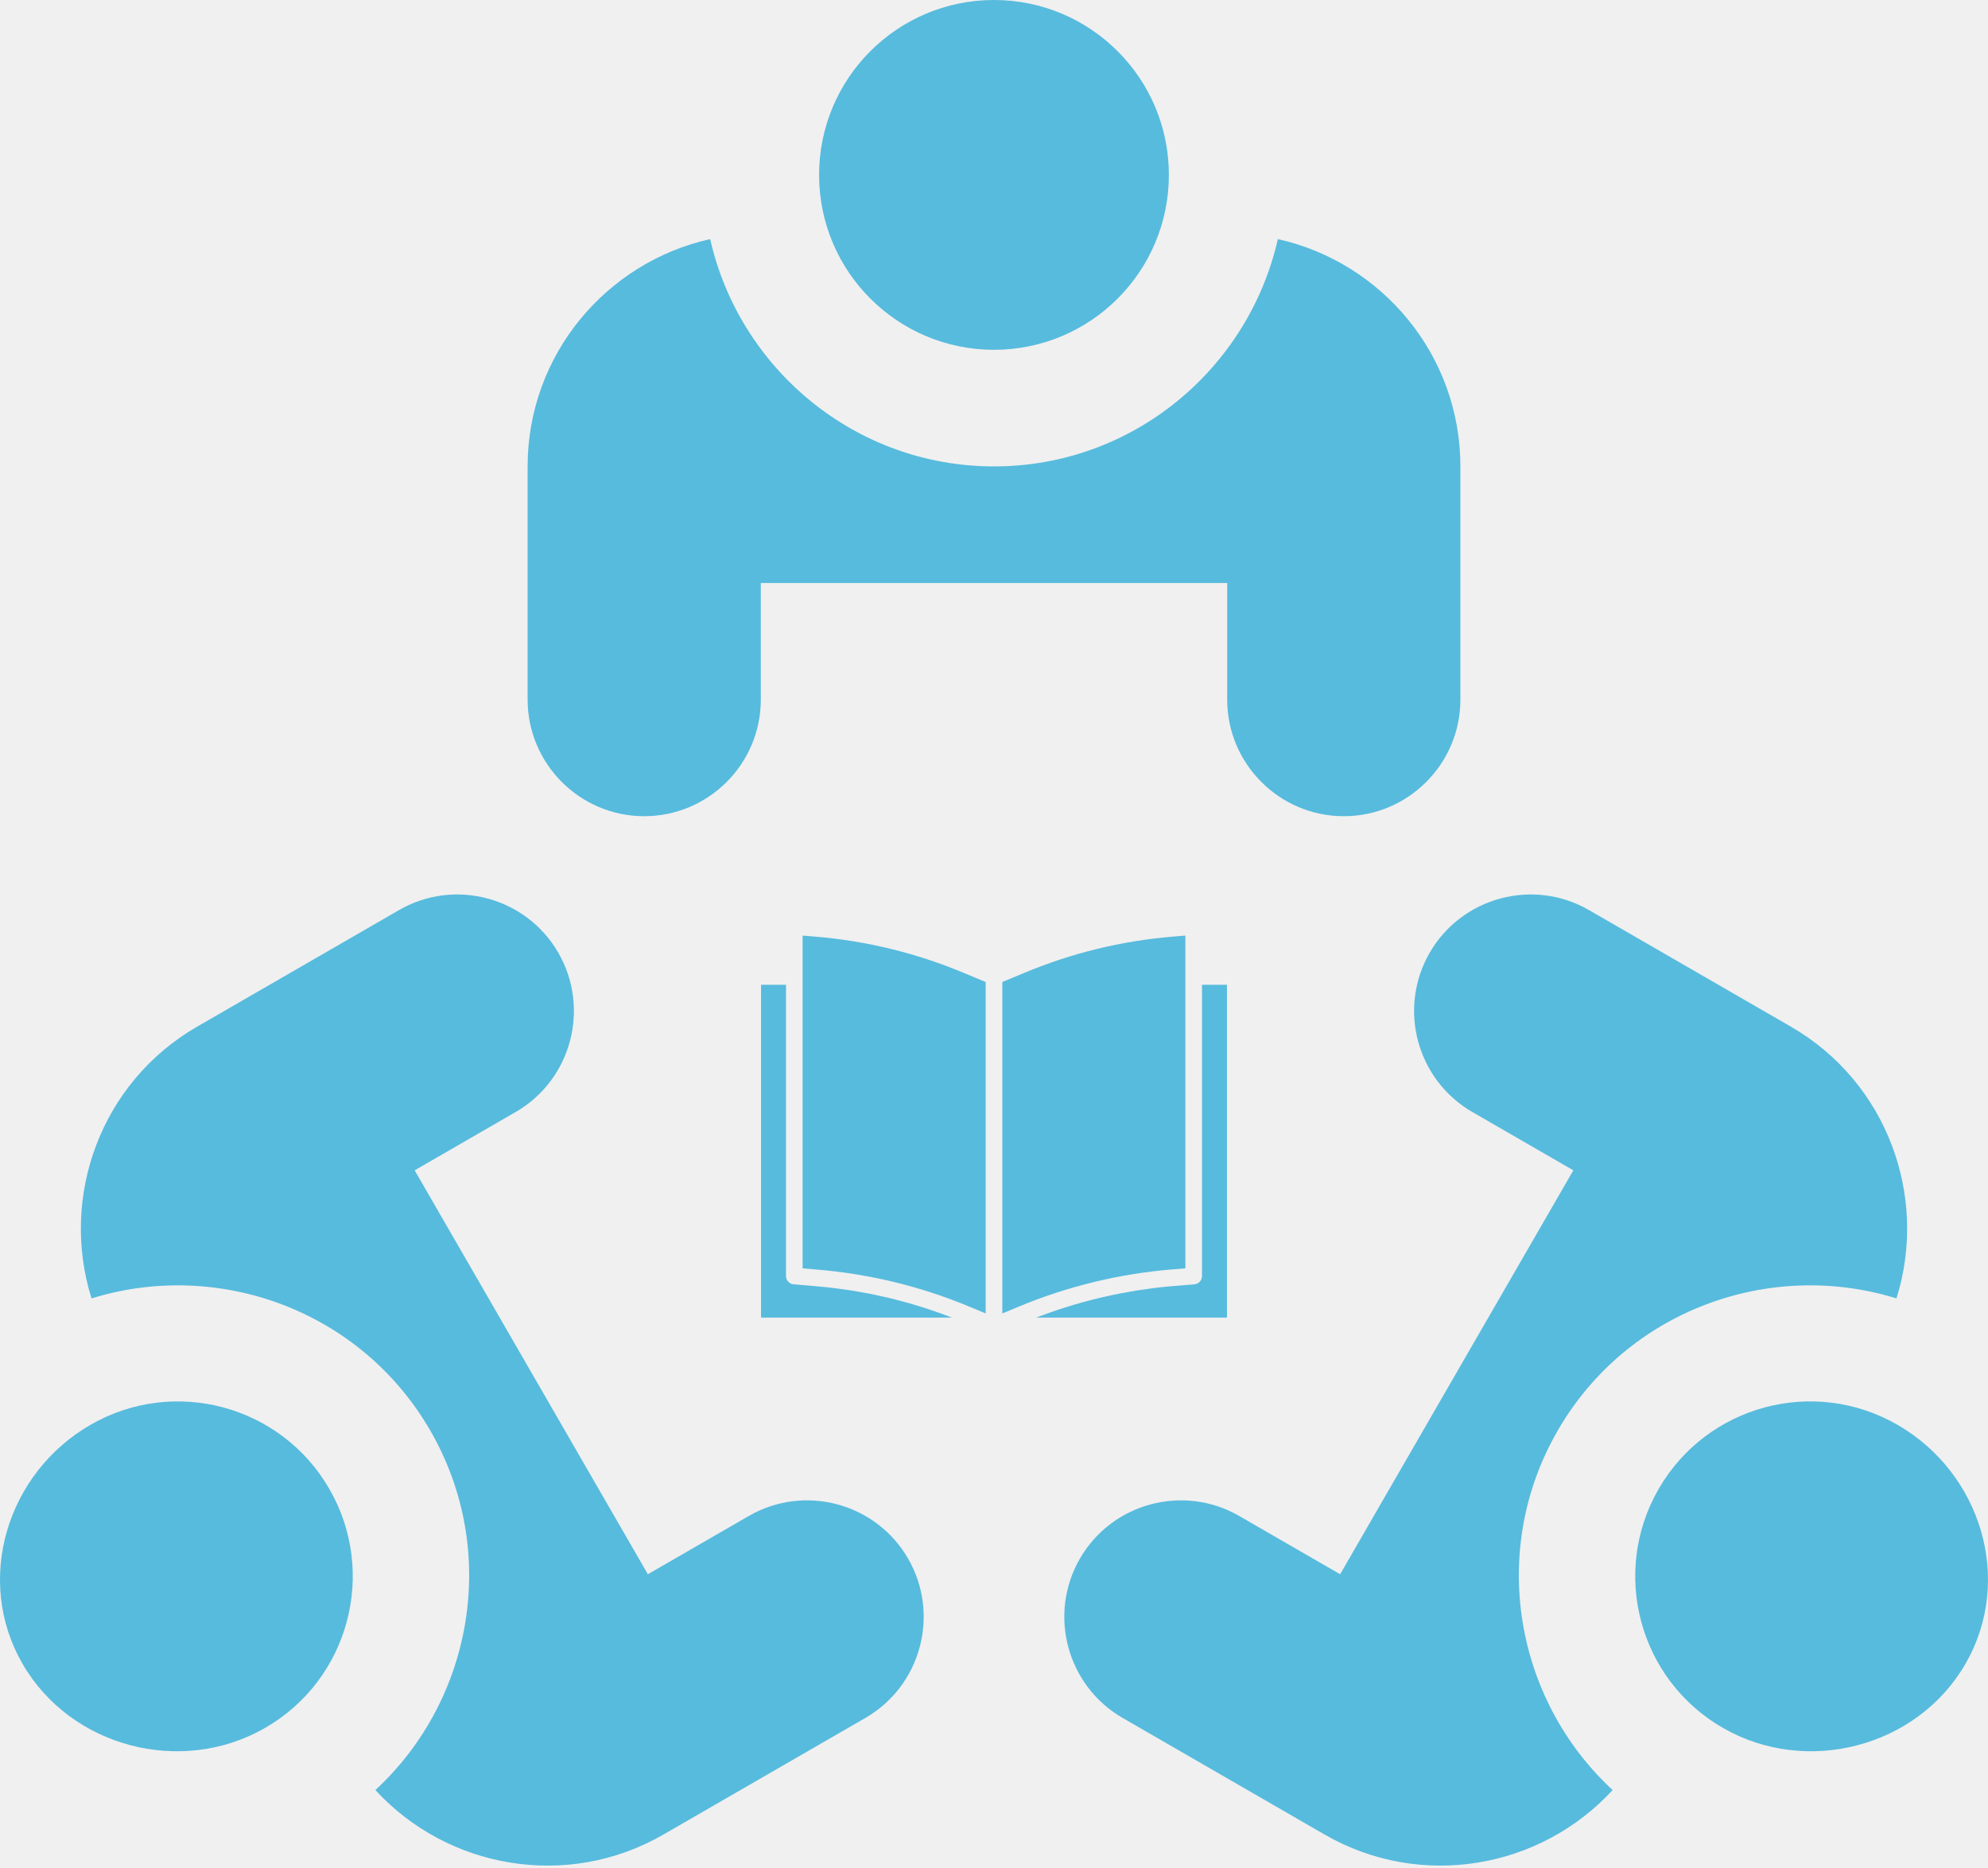
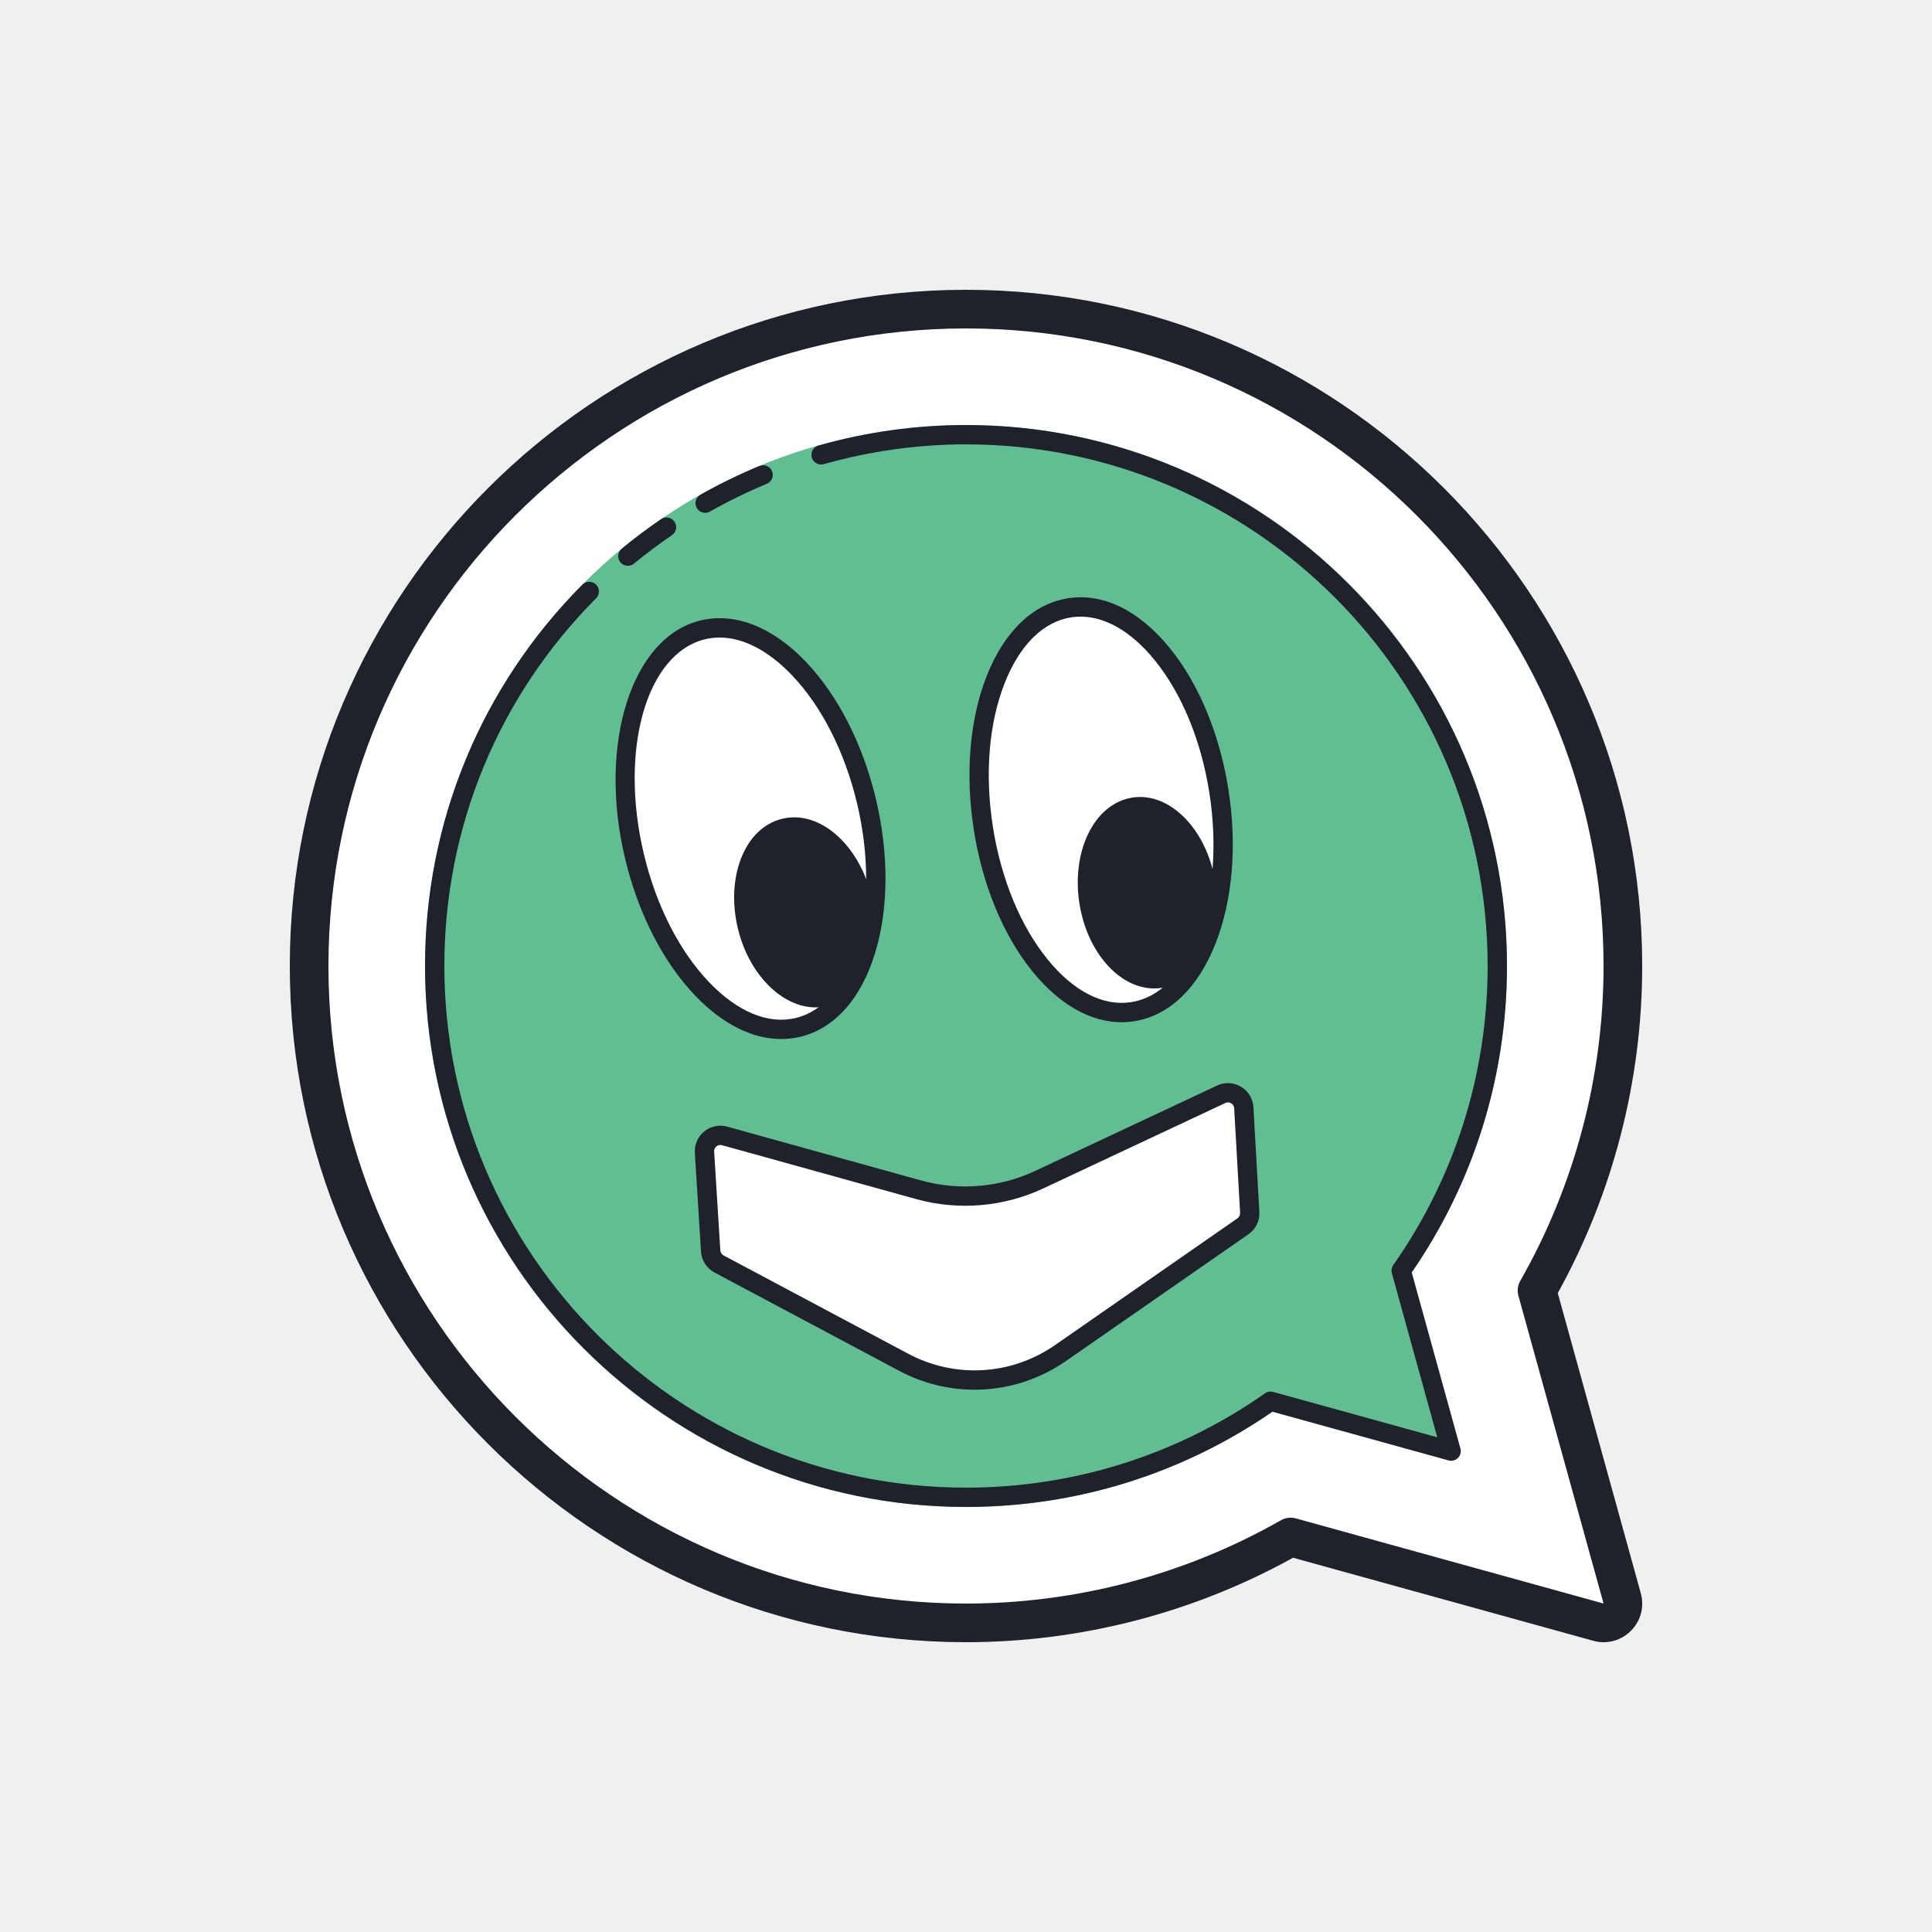
- <svg xmlns="http://www.w3.org/2000/svg" width="512" height="481" viewBox="0 0 512 481" fill="none">
-   <path d="M255.996 90.086C280.873 90.086 301.039 69.92 301.039 45.043C301.039 20.166 280.873 0 255.996 0C231.119 0 210.953 20.166 210.953 45.043C210.953 69.92 231.119 90.086 255.996 90.086Z" fill="#57BBDD" />
-   <path d="M329.101 61.577C321.53 95.017 291.697 120.115 256.001 120.115C220.305 120.115 190.472 95.017 182.901 61.577C156.05 67.56 135.886 91.483 135.886 120.115V180.173C135.886 196.727 149.361 210.202 165.915 210.202C182.469 210.202 195.944 196.727 195.944 180.173V150.144H316.059V180.173C316.059 196.727 329.534 210.202 346.088 210.202C362.642 210.202 376.117 196.727 376.117 180.173V120.115C376.116 91.483 355.951 67.56 329.101 61.577Z" fill="#57BBDD" />
-   <path d="M488.717 366.953C467.172 354.514 439.625 361.894 427.186 383.439C414.748 404.982 422.129 432.531 443.674 444.968C465.217 457.407 493.767 450.025 506.204 428.482C518.643 406.938 510.26 379.391 488.717 366.953Z" fill="#57BBDD" />
-   <path d="M461.237 264.402L409.227 234.373C394.89 226.096 376.484 231.028 368.207 245.365C359.93 259.702 364.862 278.108 379.199 286.385L405.205 301.399L345.147 405.422L319.141 390.408C304.804 382.131 286.398 387.063 278.121 401.4C269.844 415.737 274.776 434.143 289.113 442.42L341.123 472.449C365.921 486.765 396.721 481.263 415.326 461.001C390.152 437.725 383.332 399.34 401.18 368.425C419.028 337.51 455.68 324.225 488.426 334.387C496.671 308.144 486.035 278.718 461.237 264.402Z" fill="#57BBDD" />
-   <path d="M84.815 383.44C72.376 361.895 44.829 354.514 23.284 366.954C1.741 379.392 -6.643 406.939 5.797 428.484C18.234 450.027 46.784 457.409 68.327 444.97C89.872 432.531 97.253 404.983 84.815 383.44Z" fill="#57BBDD" />
-   <path d="M233.88 401.4C225.603 387.063 207.196 382.132 192.86 390.408L166.854 405.422L106.796 301.399L132.802 286.385C147.139 278.108 152.07 259.701 143.794 245.365C135.517 231.028 117.11 226.097 102.774 234.373L50.764 264.402C25.966 278.718 15.33 308.144 23.576 334.388C56.321 324.225 92.974 337.511 110.822 368.426C128.67 399.341 121.85 437.725 96.676 461.002C115.281 481.263 146.081 486.766 170.879 472.45L222.889 442.42C237.225 434.143 242.157 415.736 233.88 401.4Z" fill="#57BBDD" />
-   <path d="M305.286 326.641V240.945L302.016 241.219C288.902 242.303 276.04 245.438 263.898 250.511L258.143 252.9V338.257L262.334 336.515C274.898 331.287 288.201 328.053 301.763 326.927L305.286 326.641Z" fill="#57BBDD" />
-   <path d="M316 253.614H309.571V328.614C309.576 329.731 308.719 330.665 307.604 330.757L302.116 331.207C300.532 331.338 298.952 331.5 297.379 331.693C296.868 331.755 296.361 331.837 295.853 331.908C294.792 332.049 293.733 332.192 292.678 332.36C292.062 332.458 291.451 332.573 290.838 332.681C289.893 332.846 288.946 333.011 288.004 333.197C287.36 333.326 286.718 333.47 286.062 333.609C285.164 333.8 284.266 333.994 283.375 334.207C282.706 334.366 282.04 334.534 281.375 334.704C280.508 334.918 279.645 335.149 278.782 335.39C278.112 335.574 277.441 335.769 276.773 335.965C275.916 336.219 275.071 336.476 274.225 336.746C273.562 336.96 272.899 337.175 272.239 337.388C271.391 337.674 270.548 337.969 269.708 338.274C269.065 338.507 268.422 338.741 267.765 338.987C267.471 339.099 267.179 339.218 266.886 339.332H316V253.614Z" fill="#57BBDD" />
-   <path d="M209.984 241.219L206.714 240.945V326.647L210.517 326.97C224.07 328.103 237.362 331.357 249.905 336.613L253.857 338.257V252.9L248.107 250.513C235.965 245.439 223.1 242.303 209.984 241.219Z" fill="#57BBDD" />
-   <path d="M196 253.614V339.328H245.149C244.885 339.225 244.621 339.114 244.355 339.015C243.742 338.782 243.124 338.559 242.507 338.334C241.636 338.018 240.767 337.711 239.89 337.417C239.256 337.202 238.62 336.994 237.982 336.791C237.113 336.505 236.24 336.236 235.367 335.985C234.723 335.797 234.081 335.608 233.438 335.428C232.557 335.184 231.674 334.953 230.789 334.726C230.146 334.56 229.503 334.395 228.846 334.241C227.948 334.027 227.045 333.83 226.143 333.636C225.501 333.497 224.857 333.356 224.215 333.227C223.28 333.043 222.342 332.878 221.403 332.713C220.788 332.606 220.173 332.499 219.557 332.389C218.521 332.225 217.482 332.086 216.443 331.945C215.918 331.875 215.397 331.792 214.872 331.732C213.301 331.542 211.729 331.379 210.158 331.246L204.389 330.757C203.277 330.662 202.424 329.729 202.428 328.614V253.614H196Z" fill="#57BBDD" />
+ <svg xmlns="http://www.w3.org/2000/svg" version="1.1" id="Layer_2" x="0px" y="0px" viewBox="0 0 100 100" style="enable-background:new 0 0 100 100;" xml:space="preserve">
+   <path style="fill:#FFFFFF;" d="M16,50c0,18.778,15.222,34,34,34c6.112,0,11.843-1.621,16.8-4.445l15.933,4.407  c0.749,0.208,1.437-0.481,1.23-1.23l-4.407-15.933C82.379,61.843,84,56.112,84,50c0-18.778-15.222-34-34-34S16,31.222,16,50z" />
+   <path style="fill:#60BE92;" d="M22,50c0,15.464,12.536,28,28,28c6.121,0,11.779-1.97,16.387-5.303l8.723,2.413l-2.413-8.722  C76.03,61.78,78,56.122,78,50c0-15.464-12.536-28-28-28S22,34.536,22,50z" />
+   <path style="fill:#1F212B;" d="M83.01,85.001c-0.181,0-0.364-0.025-0.545-0.075L66.93,80.628C61.764,83.489,55.919,85,50,85  c-19.299,0-35-15.701-35-35s15.701-35,35-35s35,15.701,35,35c0,5.92-1.51,11.764-4.37,16.93l4.297,15.536  c0.194,0.704,0.002,1.433-0.514,1.948C84.029,84.797,83.53,85,83.01,85.001z M50,17c-18.196,0-33,14.804-33,33s14.804,33,33,33  c5.713,0,11.352-1.492,16.305-4.314c0.232-0.132,0.506-0.165,0.762-0.095L83,82.998l-4.408-15.933  c-0.071-0.257-0.037-0.53,0.095-0.762C81.508,61.351,83,55.713,83,50C83,31.804,68.196,17,50,17z" />
+   <path style="fill:#1F212B;" d="M50,78C34.56,78,22,65.439,22,50c0-7.447,2.893-14.458,8.146-19.74  c0.195-0.196,0.511-0.195,0.707-0.002c0.196,0.194,0.197,0.512,0.002,0.707C25.789,36.059,23,42.818,23,50c0,14.888,12.112,27,27,27  c5.571,0,10.923-1.688,15.479-4.883c0.123-0.086,0.276-0.113,0.42-0.072l8.494,2.349l-2.35-8.493  c-0.04-0.145-0.013-0.299,0.073-0.421C75.311,60.923,77,55.57,77,50c0-14.888-12.112-27-27-27c-2.482,0-4.959,0.345-7.364,1.025  c-0.262,0.073-0.542-0.079-0.617-0.346c-0.075-0.266,0.079-0.542,0.345-0.617C44.856,22.357,47.425,22,50,22  c15.439,0,28,12.561,28,28c0,5.698-1.704,11.176-4.93,15.859l2.522,9.117c0.048,0.174-0.001,0.36-0.128,0.487  c-0.128,0.127-0.315,0.177-0.487,0.128l-9.118-2.521C61.176,76.297,55.698,78,50,78z M32.5,29.286c-0.144,0-0.287-0.062-0.386-0.182  c-0.176-0.213-0.146-0.528,0.067-0.704c0.638-0.526,1.323-1.041,2.036-1.528c0.229-0.154,0.54-0.097,0.695,0.131  c0.156,0.229,0.097,0.539-0.131,0.695c-0.689,0.471-1.35,0.966-1.964,1.474C32.725,29.249,32.612,29.286,32.5,29.286z M36.5,26.544  c-0.175,0-0.344-0.092-0.436-0.255c-0.136-0.24-0.051-0.545,0.19-0.681c1.001-0.564,2.028-1.065,3.054-1.49  c0.255-0.107,0.548,0.016,0.653,0.271c0.105,0.256-0.016,0.548-0.271,0.653c-0.989,0.409-1.98,0.893-2.946,1.438  C36.667,26.523,36.583,26.544,36.5,26.544z" />
+   <ellipse transform="matrix(0.9726 -0.2323 0.2323 0.9726 -8.9009 10.1968)" style="fill:#FFFFFF;" cx="38.843" cy="42.889" rx="6.171" ry="10.579" />
+   <path style="fill:#1F212B;" d="M40.433,53.78c-1.494,0-3.045-0.777-4.458-2.256c-1.658-1.735-2.944-4.252-3.621-7.085  c-1.419-5.941,0.337-11.472,3.915-12.326c1.784-0.424,3.716,0.334,5.442,2.141c1.658,1.736,2.944,4.253,3.621,7.086l0,0  c0.677,2.833,0.667,5.659-0.028,7.957c-0.723,2.392-2.104,3.942-3.887,4.368C41.093,53.742,40.764,53.78,40.433,53.78z   M37.248,32.999c-0.253,0-0.502,0.028-0.747,0.087c-3.042,0.727-4.465,5.716-3.174,11.121c0.636,2.664,1.833,5.017,3.371,6.627  c1.47,1.538,3.064,2.2,4.486,1.858c1.423-0.34,2.546-1.648,3.162-3.686c0.644-2.131,0.648-4.771,0.012-7.435l0,0  c-0.636-2.664-1.833-5.018-3.371-6.627C39.77,33.671,38.468,32.999,37.248,32.999z" />
+   <path style="fill:#1F212B;" d="M45.11,46.398c-0.301-1.262-0.925-2.373-1.757-3.129c-0.884-0.803-1.901-1.12-2.86-0.891  c-0.96,0.229-1.724,0.97-2.149,2.087c-0.4,1.051-0.455,2.324-0.153,3.586c0.572,2.394,2.294,4.091,4.019,4.091  c0.2,0,0.401-0.023,0.599-0.07C44.716,51.616,45.749,49.071,45.11,46.398z" />
+   <ellipse transform="matrix(0.988 -0.1545 0.1545 0.988 -5.7896 9.3058)" style="fill:#FFFFFF;" cx="56.994" cy="41.913" rx="6.171" ry="10.579" />
+   <path style="fill:#1F212B;" d="M58.054,52.91c-1.602,0-3.215-0.91-4.604-2.617c-1.515-1.861-2.597-4.472-3.047-7.35  c-0.45-2.878-0.216-5.694,0.659-7.93c0.91-2.326,2.41-3.764,4.221-4.047c1.813-0.285,3.678,0.628,5.255,2.566  c1.515,1.861,2.597,4.472,3.047,7.35c0.45,2.878,0.216,5.694-0.659,7.93c-0.91,2.326-2.41,3.764-4.221,4.047  C58.489,52.894,58.271,52.91,58.054,52.91z M55.929,31.917c-0.165,0-0.329,0.013-0.492,0.038c-1.446,0.226-2.669,1.441-3.444,3.424  c-0.812,2.072-1.025,4.704-0.602,7.41c0.423,2.706,1.43,5.146,2.835,6.873c1.343,1.65,2.875,2.435,4.325,2.209  c1.446-0.226,2.669-1.441,3.444-3.424c0.812-2.072,1.025-4.704,0.602-7.41c-0.423-2.706-1.43-5.146-2.835-6.873  C58.57,32.699,57.227,31.917,55.929,31.917z" />
+   <path style="fill:#1F212B;" d="M62.901,45.656c-0.425-2.715-2.348-4.674-4.285-4.374c-0.975,0.152-1.795,0.831-2.308,1.911  c-0.482,1.015-0.638,2.28-0.438,3.562s0.734,2.438,1.504,3.259c0.703,0.749,1.532,1.147,2.37,1.147c0.137,0,0.274-0.011,0.411-0.032  c0.975-0.152,1.795-0.831,2.308-1.911C62.946,48.203,63.101,46.938,62.901,45.656z" />
+   <path style="fill:#FFFFFF;" d="M36.465,59.638l0.319,5.109c0.018,0.285,0.182,0.541,0.434,0.675l9.555,5.087  c2.584,1.376,5.719,1.19,8.123-0.48l9.438-6.558c0.235-0.163,0.368-0.437,0.352-0.722l-0.307-5.412  c-0.033-0.581-0.643-0.945-1.17-0.698l-9.407,4.414c-1.956,0.918-4.175,1.105-6.257,0.527l-10.04-2.787  C36.96,58.643,36.429,59.074,36.465,59.638z" />
+   <path style="fill:#1F212B;" d="M50.445,71.931c-1.335,0-2.676-0.324-3.907-0.979l-9.555-5.087c-0.409-0.219-0.669-0.624-0.699-1.086  l-0.319-5.109l0,0c-0.026-0.427,0.156-0.841,0.488-1.11c0.331-0.269,0.775-0.361,1.185-0.246l10.04,2.787  c1.967,0.544,4.065,0.368,5.911-0.499l9.407-4.414c0.397-0.188,0.86-0.164,1.238,0.061c0.377,0.226,0.618,0.622,0.643,1.062  l0.307,5.412c0.026,0.464-0.185,0.897-0.565,1.162l-9.438,6.557C53.757,71.43,52.105,71.931,50.445,71.931z M36.964,59.606  l0.319,5.109c0.007,0.113,0.071,0.213,0.171,0.267l9.554,5.086c2.429,1.295,5.342,1.121,7.604-0.449l9.438-6.558  c0.092-0.064,0.144-0.171,0.138-0.284l-0.307-5.412c-0.009-0.154-0.113-0.232-0.157-0.259c-0.044-0.027-0.163-0.083-0.301-0.015  l-9.407,4.414c-2.062,0.969-4.407,1.167-6.604,0.557l-10.04-2.787c-0.142-0.037-0.25,0.029-0.288,0.061  C37.044,59.367,36.955,59.457,36.964,59.606L36.964,59.606z" />
</svg>
